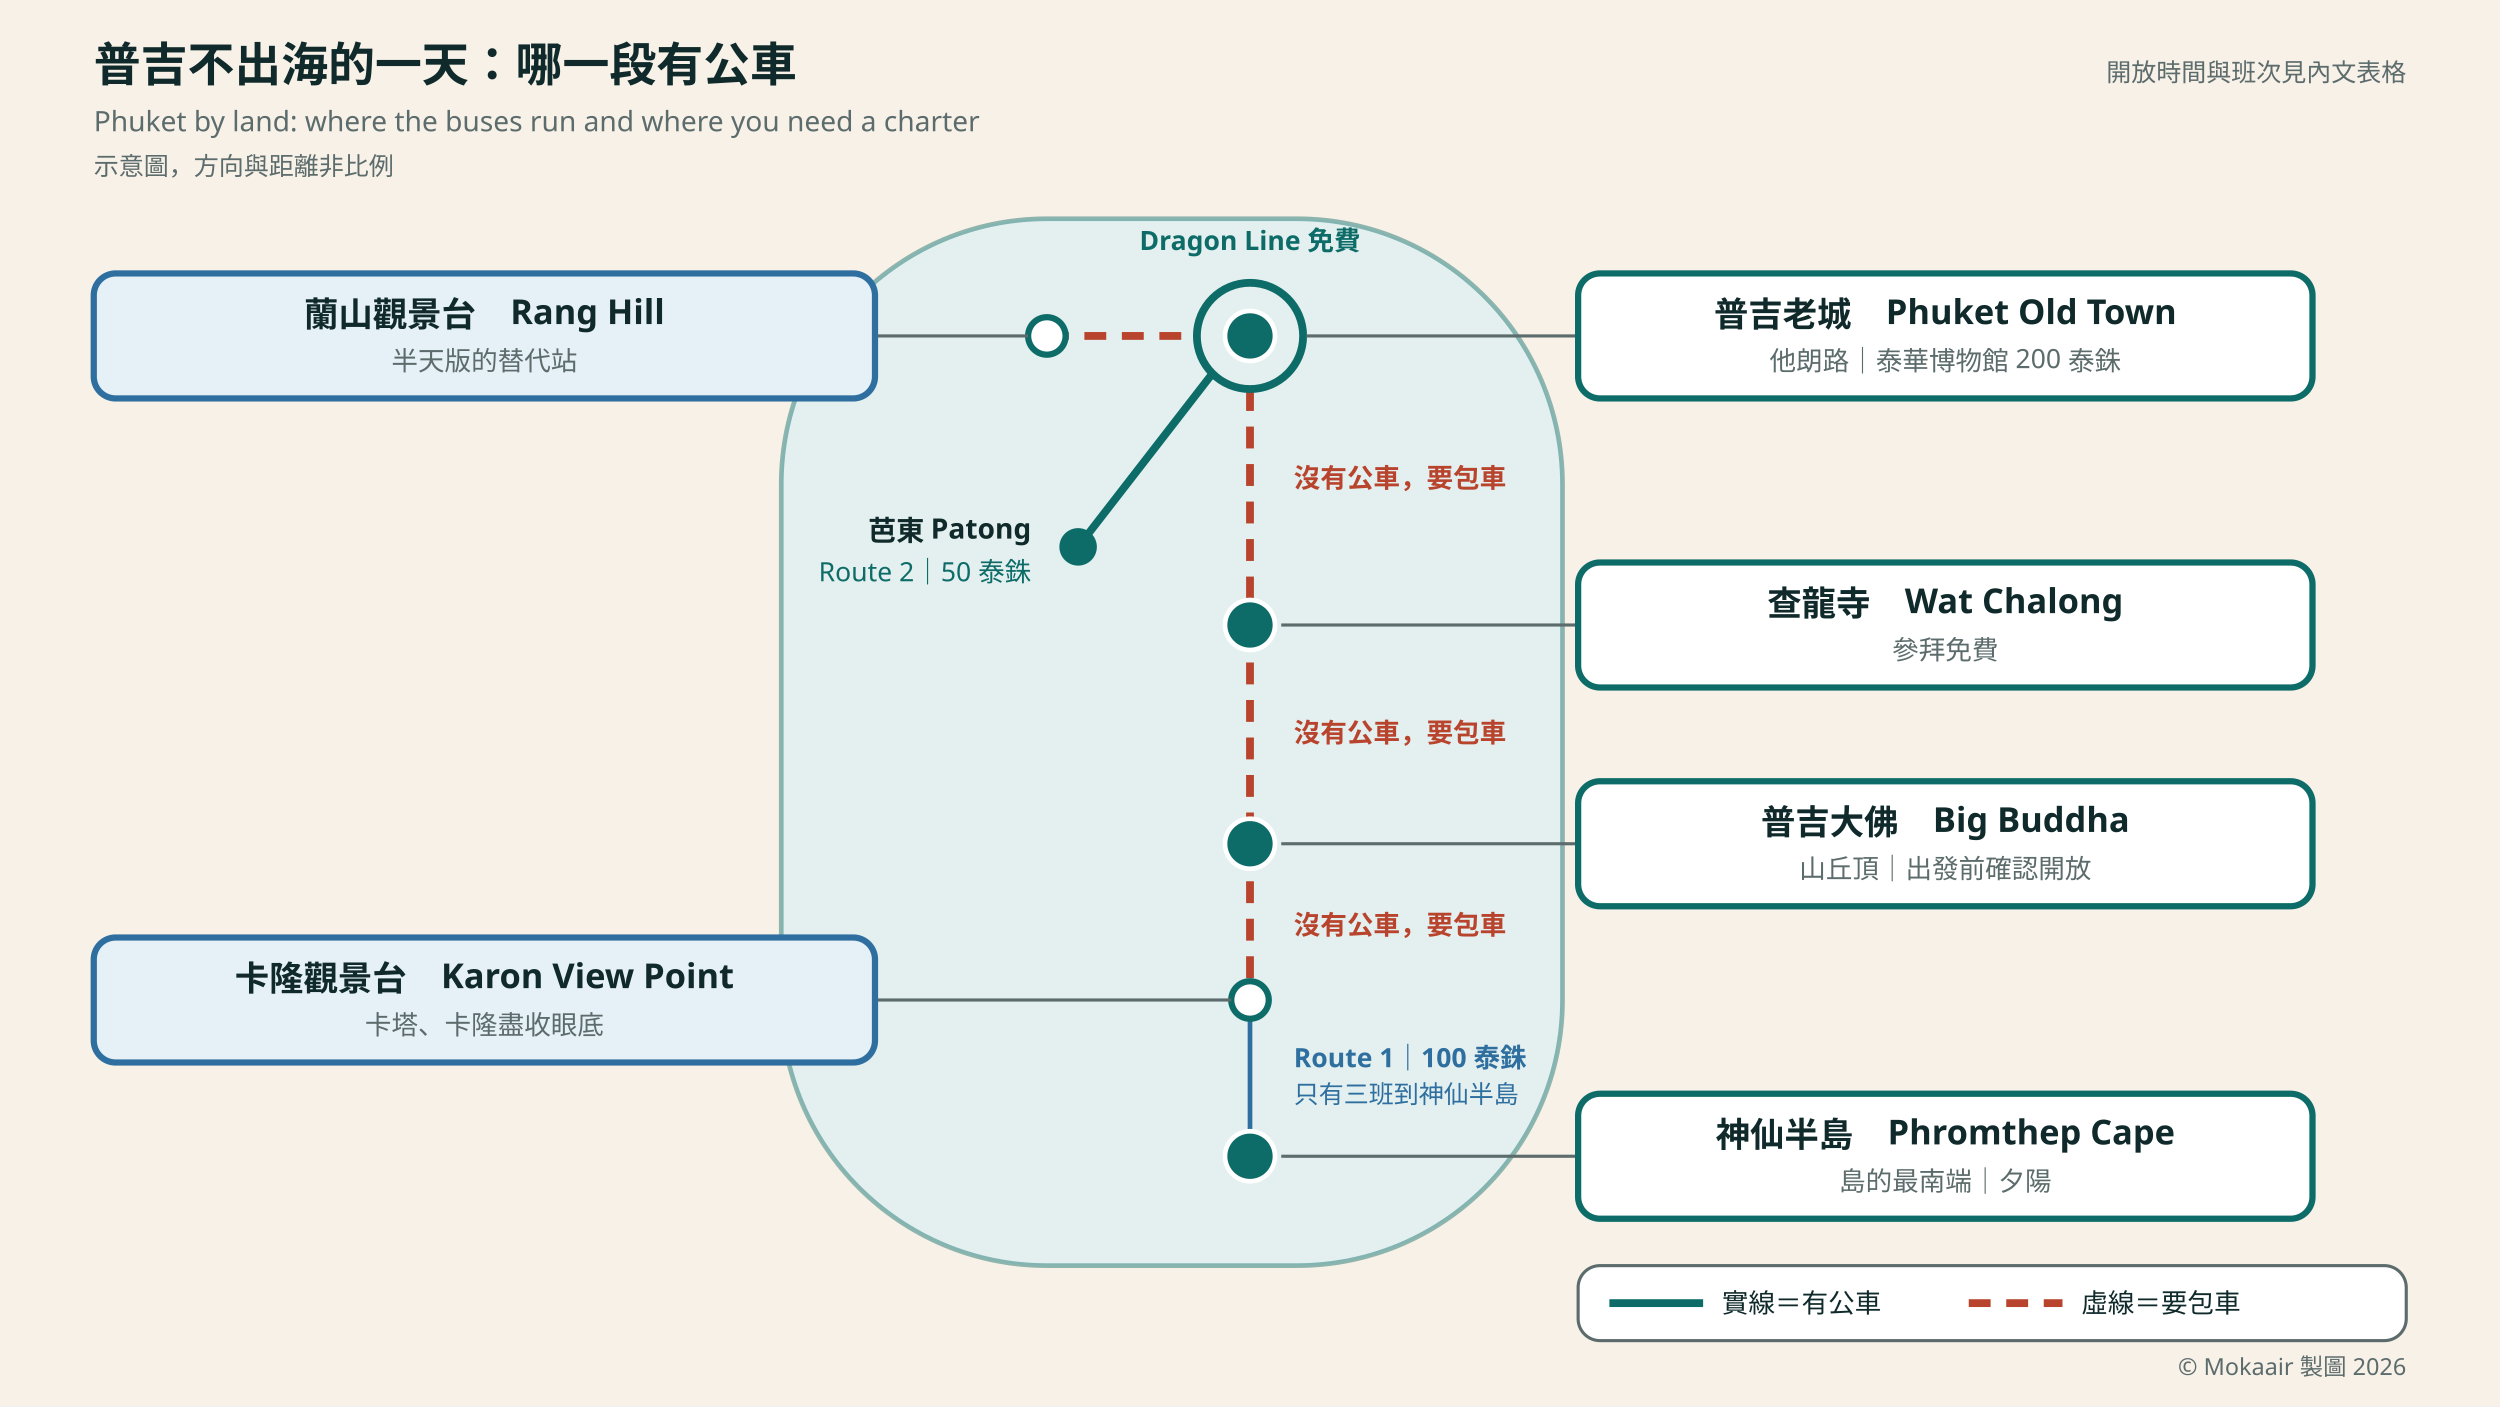
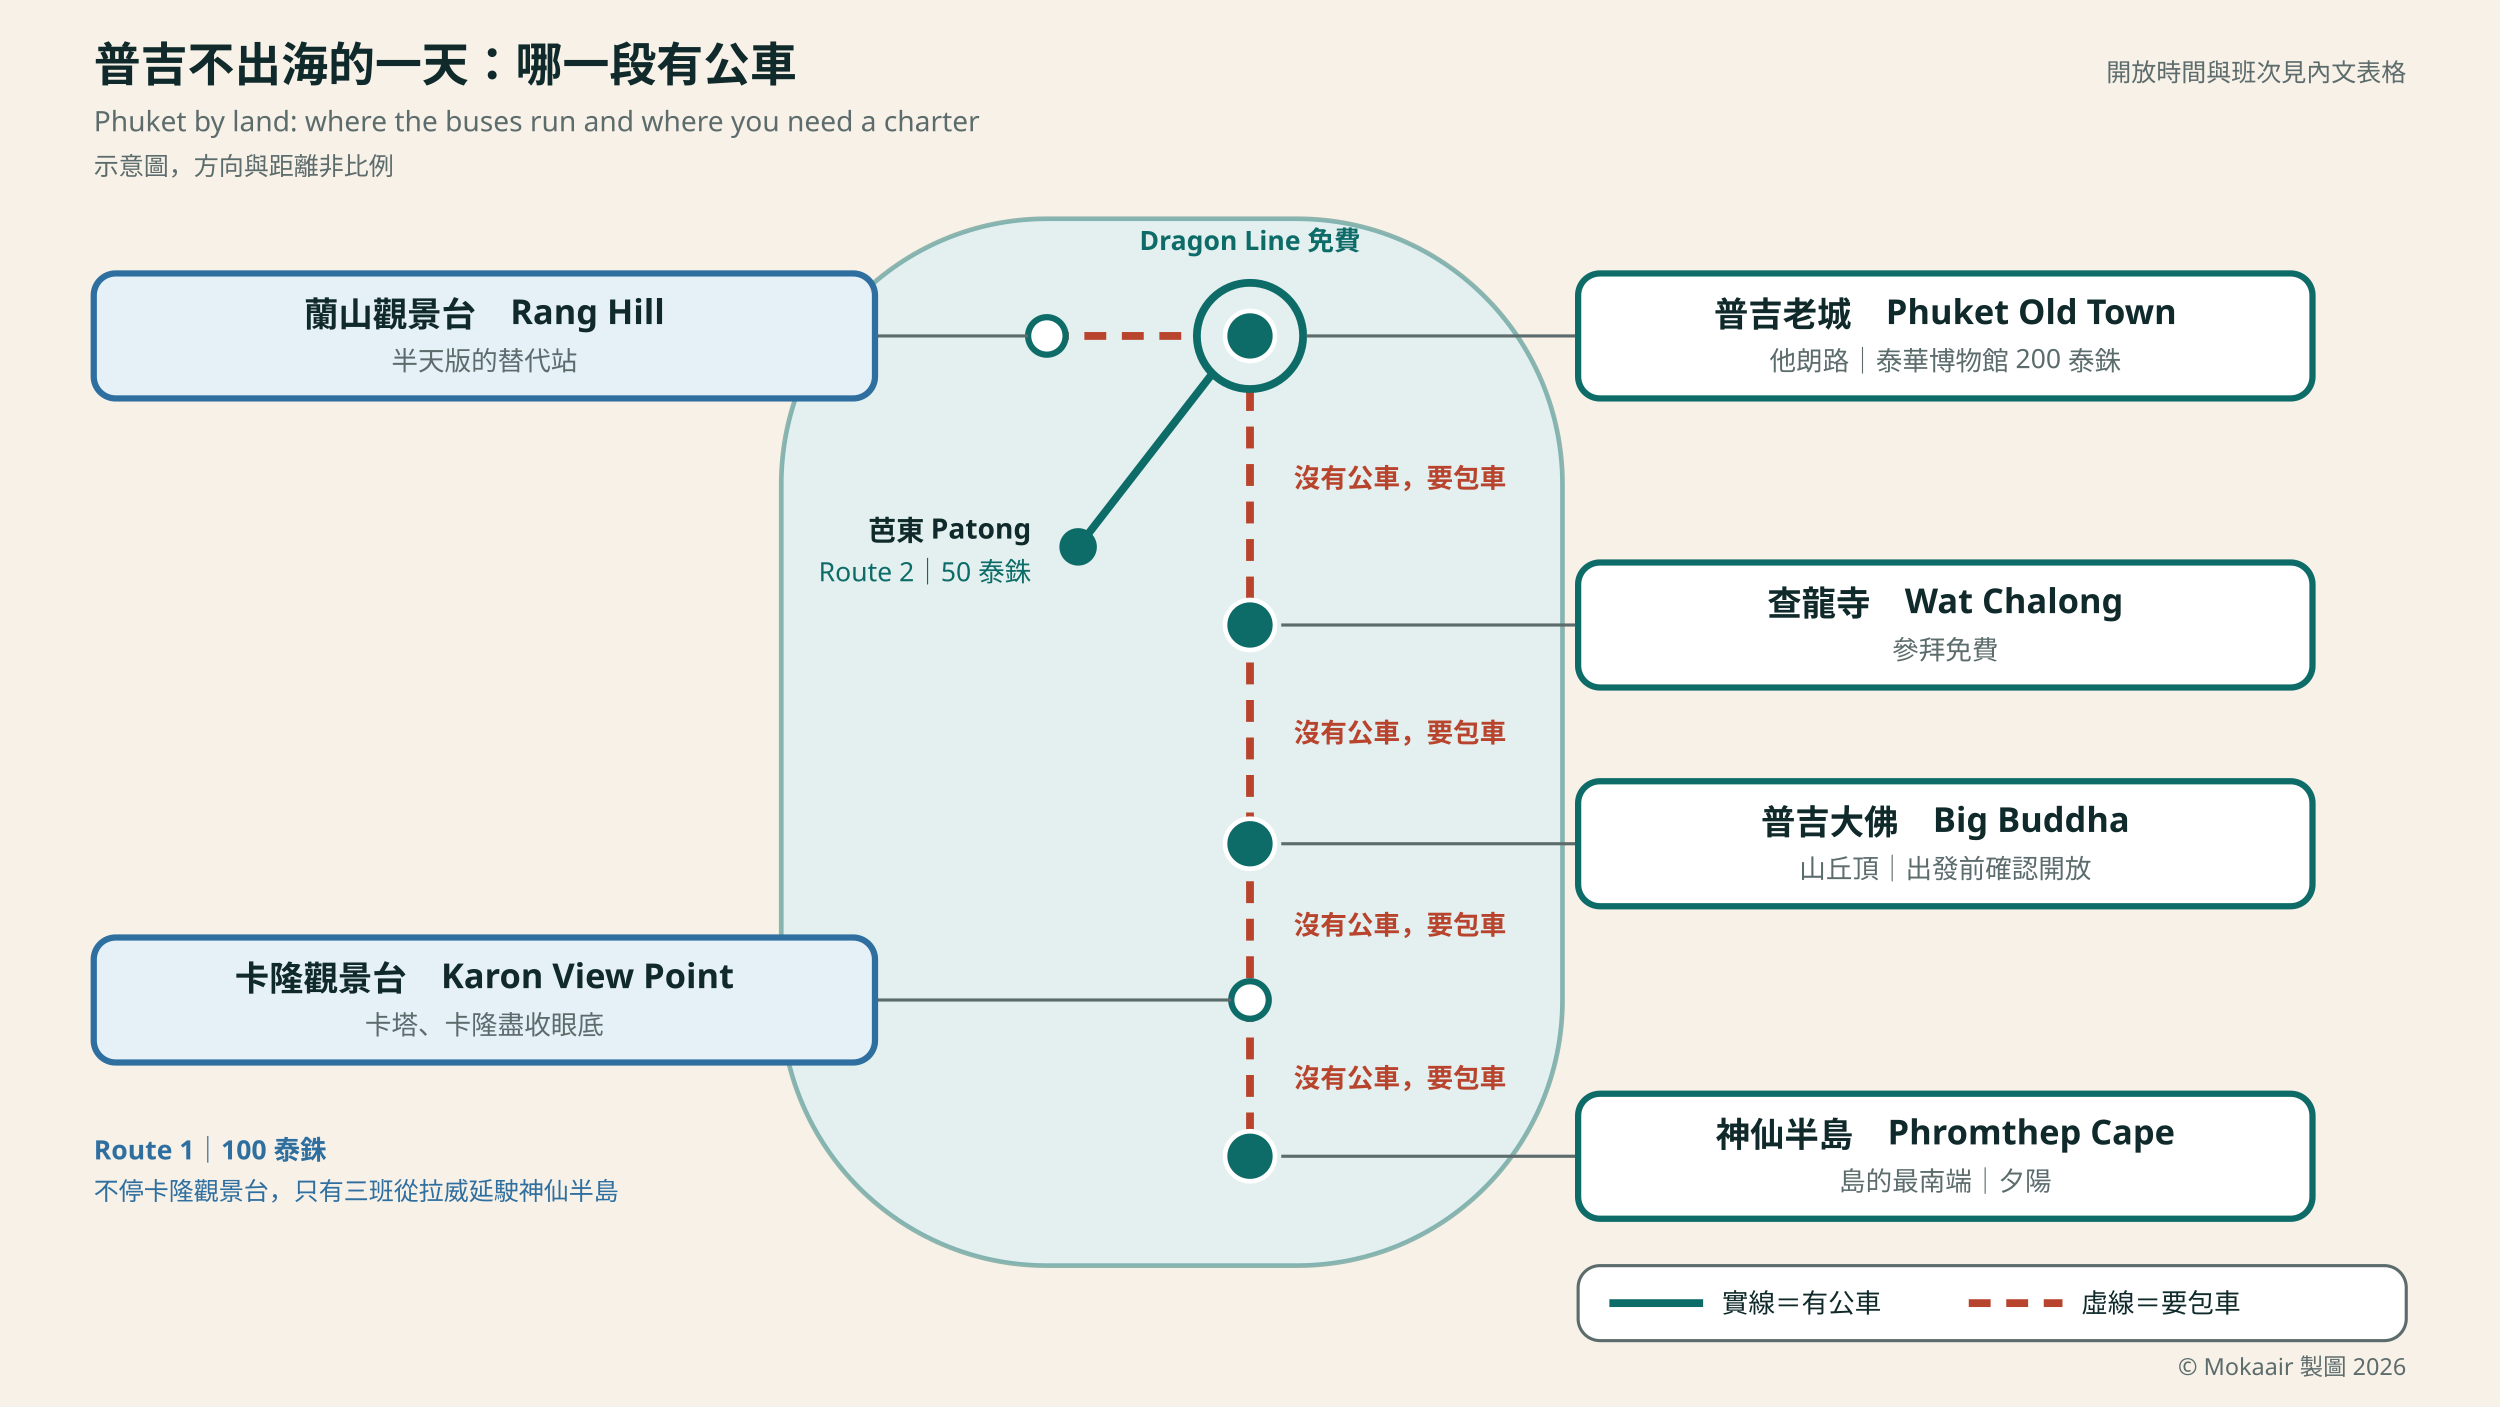
<svg xmlns="http://www.w3.org/2000/svg" viewBox="0 0 1600 900" width="1600" height="900" role="img" aria-labelledby="title desc" font-family="'Noto Sans TC','Noto Sans JP','Noto Sans Thai','PingFang TC','Microsoft JhengHei','Hiragino Sans',system-ui,sans-serif">
  <defs>
    <marker id="arrow" viewBox="0 0 12 12" refX="10" refY="6" markerWidth="7" markerHeight="7" orient="auto-start-reverse">
      <path d="M 1 1 L 11 6 L 1 11 z" fill="#5C6B6B" />
    </marker>
  </defs>
  <rect width="1600" height="900" fill="#F7F1E8" />
  <text x="60" y="52" font-size="30" font-weight="bold" fill="#102A2B">普吉不出海的一天：哪一段有公車</text>
  <text x="60" y="84" font-size="18" fill="#5C6B6B">Phuket by land: where the buses run and where you need a charter</text>
  <text x="60" y="112" font-size="16" fill="#5C6B6B">示意圖，方向與距離非比例</text>
  <text x="1540" y="52" font-size="16" text-anchor="end" fill="#5C6B6B">開放時間與班次見內文表格</text>
  <rect x="500" y="140" width="500" height="670" rx="170" fill="#E3F0EF" stroke="#0D6B68" stroke-width="3" stroke-opacity="0.45" />
  <line x1="800" y1="249" x2="800" y2="400" stroke="#B8442D" stroke-width="5" stroke-dasharray="14 10" />
  <line x1="800" y1="400" x2="800" y2="540" stroke="#B8442D" stroke-width="5" stroke-dasharray="14 10" />
  <line x1="800" y1="540" x2="800" y2="640" stroke="#B8442D" stroke-width="5" stroke-dasharray="14 10" />
-   <line x1="800" y1="640" x2="800" y2="740" stroke="#2F6F9F" stroke-width="3" />
+   <line x1="800" y1="640" x2="800" y2="740" stroke="#B8442D" stroke-width="5" stroke-dasharray="14 10" />
  <circle cx="800" cy="215" r="34" fill="none" stroke="#0D6B68" stroke-width="5" />
  <text x="800" y="160" font-size="17" font-weight="bold" text-anchor="middle" fill="#0D6B68">Dragon Line 免費</text>
  <line x1="670" y1="215" x2="766" y2="215" stroke="#B8442D" stroke-width="5" stroke-dasharray="14 10" />
  <circle cx="670" cy="215" r="12" fill="#FFFFFF" stroke="#0D6B68" stroke-width="4" />
  <line x1="560" y1="215" x2="658" y2="215" stroke="#5C6B6B" stroke-width="2" />
  <line x1="776" y1="239" x2="690" y2="350" stroke="#0D6B68" stroke-width="5" />
  <circle cx="690" cy="350" r="12" fill="#0D6B68" />
  <text x="660" y="346" font-size="18" font-weight="bold" text-anchor="end" fill="#102A2B">芭東 Patong</text>
  <text x="660" y="372" font-size="17" text-anchor="end" fill="#0D6B68">Route 2｜50 泰銖</text>
  <circle cx="800" cy="215" r="16" fill="#0D6B68" stroke="#FFFFFF" stroke-width="3" />
  <circle cx="800" cy="400" r="16" fill="#0D6B68" stroke="#FFFFFF" stroke-width="3" />
  <circle cx="800" cy="540" r="16" fill="#0D6B68" stroke="#FFFFFF" stroke-width="3" />
  <circle cx="800" cy="740" r="16" fill="#0D6B68" stroke="#FFFFFF" stroke-width="3" />
  <circle cx="800" cy="640" r="12" fill="#FFFFFF" stroke="#0D6B68" stroke-width="4" />
  <line x1="560" y1="640" x2="788" y2="640" stroke="#5C6B6B" stroke-width="2" />
  <line x1="836" y1="215" x2="1010" y2="215" stroke="#5C6B6B" stroke-width="2" />
  <rect x="1010" y="175" width="470" height="80" rx="14" fill="#FFFFFF" stroke="#0D6B68" stroke-width="4" />
  <text x="1245" y="209" font-size="22" font-weight="bold" text-anchor="middle" fill="#102A2B">普吉老城　Phuket Old Town</text>
  <text x="1245" y="237" font-size="17" text-anchor="middle" fill="#5C6B6B">他朗路｜泰華博物館 200 泰銖</text>
  <line x1="820" y1="400" x2="1010" y2="400" stroke="#5C6B6B" stroke-width="2" />
  <rect x="1010" y="360" width="470" height="80" rx="14" fill="#FFFFFF" stroke="#0D6B68" stroke-width="4" />
  <text x="1245" y="394" font-size="22" font-weight="bold" text-anchor="middle" fill="#102A2B">查龍寺　Wat Chalong</text>
  <text x="1245" y="422" font-size="17" text-anchor="middle" fill="#5C6B6B">參拜免費</text>
  <line x1="820" y1="540" x2="1010" y2="540" stroke="#5C6B6B" stroke-width="2" />
  <rect x="1010" y="500" width="470" height="80" rx="14" fill="#FFFFFF" stroke="#0D6B68" stroke-width="4" />
  <text x="1245" y="534" font-size="22" font-weight="bold" text-anchor="middle" fill="#102A2B">普吉大佛　Big Buddha</text>
  <text x="1245" y="562" font-size="17" text-anchor="middle" fill="#5C6B6B">山丘頂｜出發前確認開放</text>
  <line x1="820" y1="740" x2="1010" y2="740" stroke="#5C6B6B" stroke-width="2" />
  <rect x="1010" y="700" width="470" height="80" rx="14" fill="#FFFFFF" stroke="#0D6B68" stroke-width="4" />
  <text x="1245" y="734" font-size="22" font-weight="bold" text-anchor="middle" fill="#102A2B">神仙半島　Phromthep Cape</text>
  <text x="1245" y="762" font-size="17" text-anchor="middle" fill="#5C6B6B">島的最南端｜夕陽</text>
  <rect x="60" y="175" width="500" height="80" rx="14" fill="#E6F0F7" stroke="#2F6F9F" stroke-width="4" />
  <text x="310" y="209" font-size="22" font-weight="bold" text-anchor="middle" fill="#102A2B">蘭山觀景台　Rang Hill</text>
  <text x="310" y="237" font-size="17" text-anchor="middle" fill="#5C6B6B">半天版的替代站</text>
  <rect x="60" y="600" width="500" height="80" rx="14" fill="#E6F0F7" stroke="#2F6F9F" stroke-width="4" />
  <text x="310" y="634" font-size="22" font-weight="bold" text-anchor="middle" fill="#102A2B">卡隆觀景台　Karon View Point</text>
  <text x="310" y="662" font-size="17" text-anchor="middle" fill="#5C6B6B">卡塔、卡隆盡收眼底</text>
  <text x="828" y="312" font-size="17" font-weight="bold" fill="#B8442D">沒有公車，要包車</text>
  <text x="828" y="475" font-size="17" font-weight="bold" fill="#B8442D">沒有公車，要包車</text>
  <text x="828" y="598" font-size="17" font-weight="bold" fill="#B8442D">沒有公車，要包車</text>
-   <text x="828" y="683" font-size="17" font-weight="bold" fill="#2F6F9F">Route 1｜100 泰銖</text>
-   <text x="828" y="706" font-size="16" fill="#2F6F9F">只有三班到神仙半島</text>
+   <text x="828" y="696" font-size="17" font-weight="bold" fill="#B8442D">沒有公車，要包車</text>
+   <text x="60" y="742" font-size="17" font-weight="bold" fill="#2F6F9F">Route 1｜100 泰銖</text>
+   <text x="60" y="768" font-size="16" fill="#2F6F9F">不停卡隆觀景台，只有三班從拉威延駛神仙半島</text>
  <rect x="1010" y="810" width="530" height="48" rx="14" fill="#FFFFFF" stroke="#5C6B6B" stroke-width="2" />
  <line x1="1030" y1="834" x2="1090" y2="834" stroke="#0D6B68" stroke-width="5" />
  <text x="1102" y="840" font-size="17" fill="#102A2B">實線＝有公車</text>
  <line x1="1260" y1="834" x2="1320" y2="834" stroke="#B8442D" stroke-width="5" stroke-dasharray="14 10" />
  <text x="1332" y="840" font-size="17" fill="#102A2B">虛線＝要包車</text>
  <text x="1540" y="880" font-size="15" text-anchor="end" fill="#5C6B6B">© Mokaair 製圖 2026</text>
</svg>
